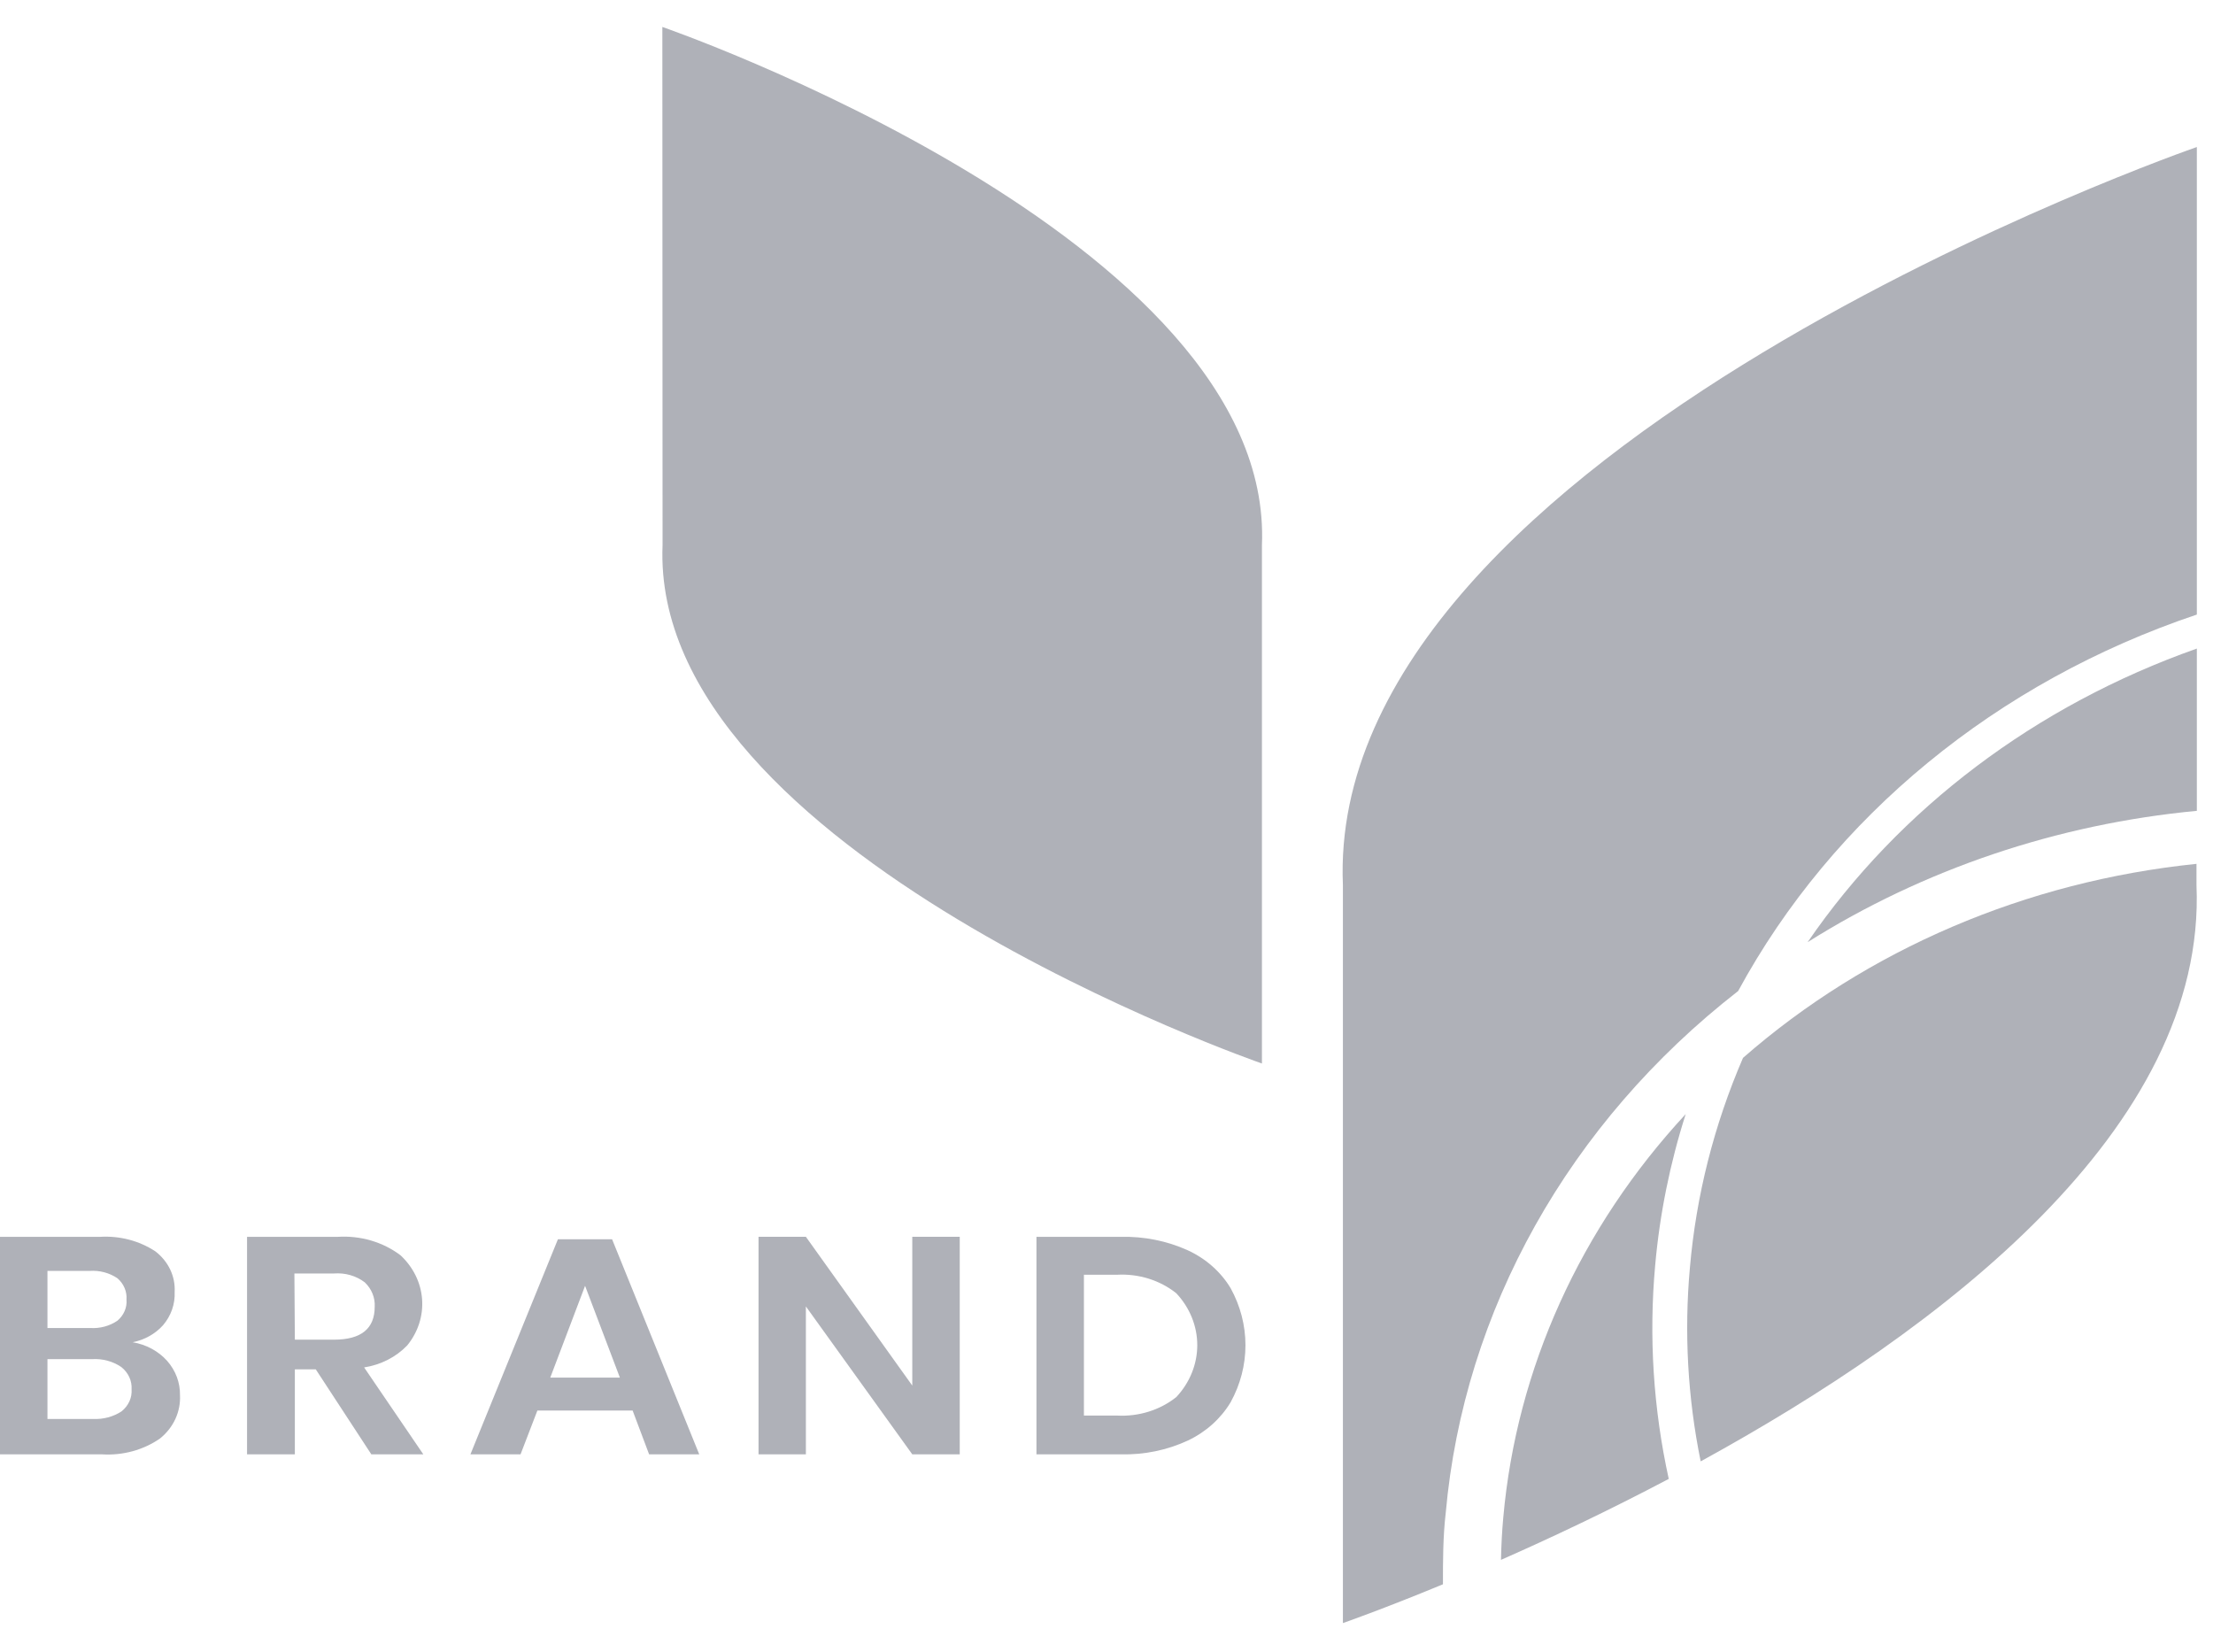
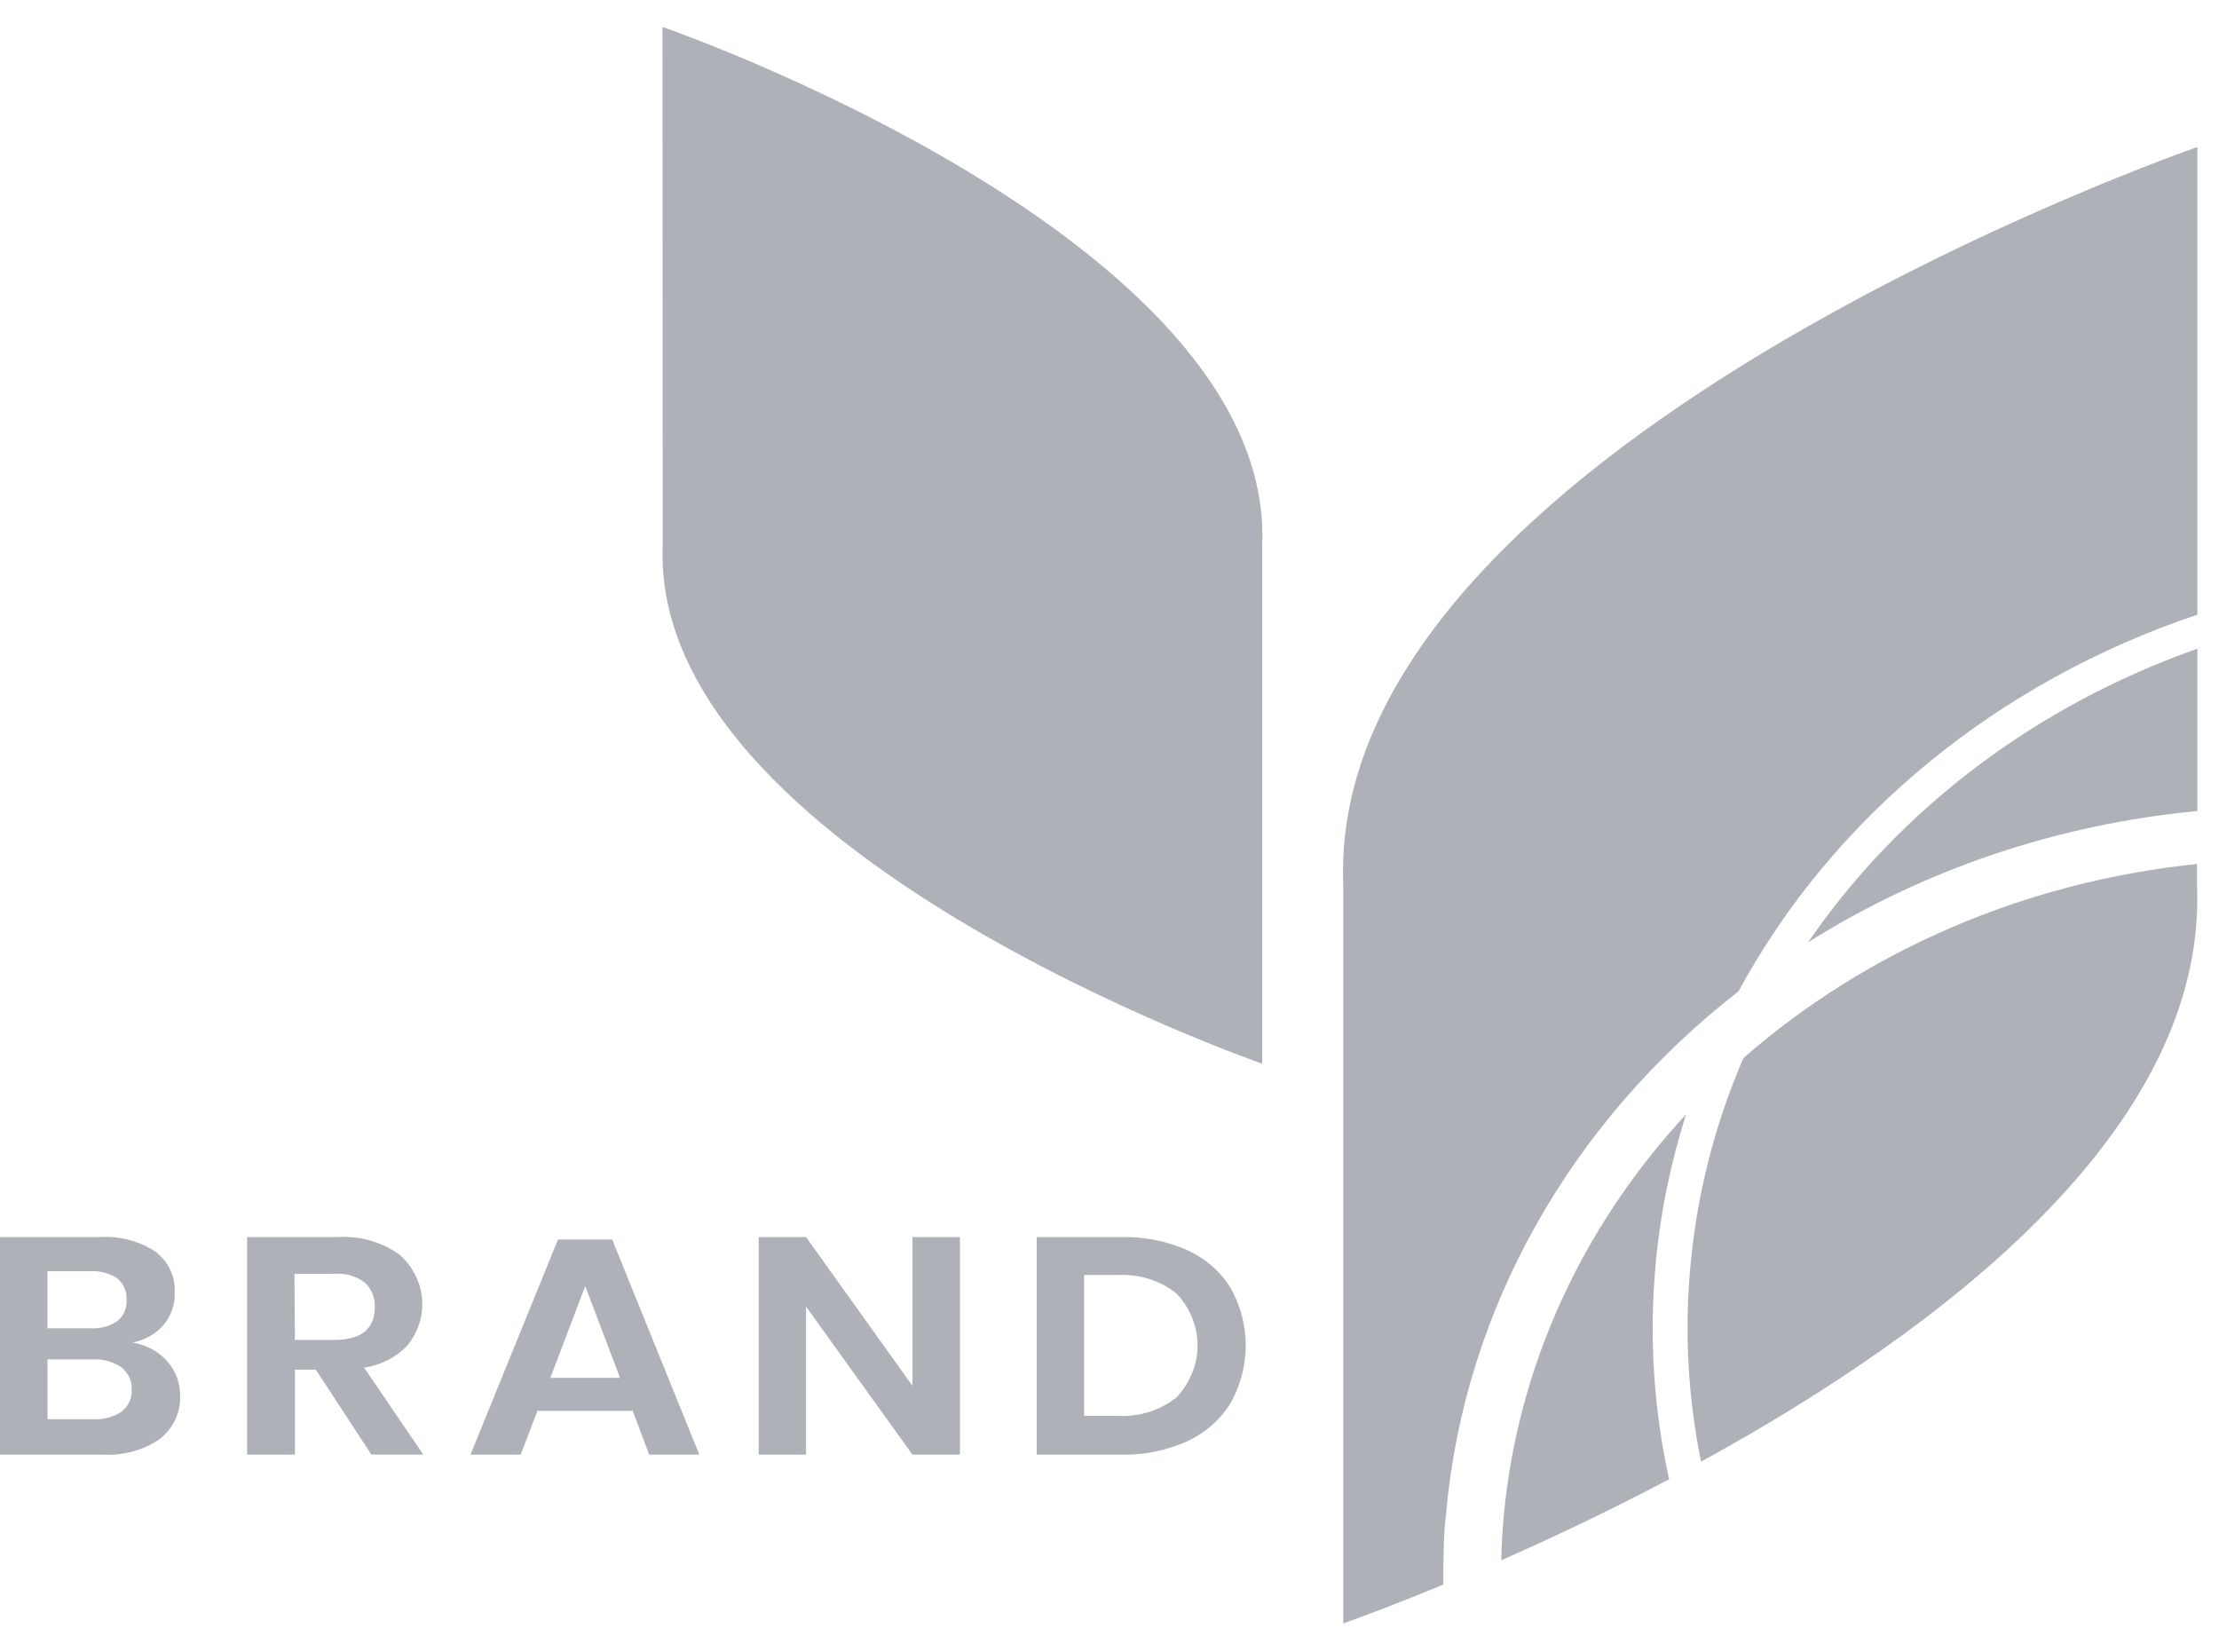
- <svg xmlns="http://www.w3.org/2000/svg" width="63" height="47" viewBox="0 0 63 47" fill="none">
-   <path d="M4.757 38.735C5.001 39.011 5.13 39.357 5.124 39.712C5.136 39.944 5.091 40.175 4.993 40.389C4.895 40.602 4.745 40.793 4.555 40.946C4.082 41.274 3.496 41.434 2.904 41.397H0V35.206H2.844C3.406 35.171 3.963 35.317 4.42 35.617C4.604 35.758 4.749 35.935 4.845 36.136C4.941 36.338 4.984 36.556 4.972 36.775C4.988 37.117 4.871 37.453 4.641 37.722C4.421 37.968 4.116 38.139 3.776 38.206C4.161 38.27 4.509 38.458 4.757 38.735ZM1.351 37.801H2.567C2.843 37.819 3.117 37.746 3.34 37.595C3.431 37.519 3.502 37.425 3.547 37.32C3.593 37.215 3.611 37.102 3.601 36.99C3.609 36.878 3.591 36.766 3.546 36.661C3.502 36.556 3.432 36.462 3.343 36.385C3.114 36.229 2.831 36.155 2.547 36.176H1.351V37.801ZM3.459 40.175C3.556 40.097 3.633 40 3.683 39.891C3.733 39.782 3.754 39.664 3.746 39.546C3.753 39.426 3.731 39.307 3.68 39.197C3.629 39.087 3.551 38.989 3.452 38.911C3.214 38.749 2.922 38.67 2.626 38.687H1.351V40.39H2.643C2.933 40.405 3.221 40.329 3.459 40.175Z" fill="#AFB1B8" />
-   <path d="M10.571 41.397L8.989 38.977H8.394V41.397H7.033V35.206H9.61C10.259 35.164 10.901 35.352 11.403 35.732C11.764 36.068 11.981 36.511 12.016 36.98C12.051 37.45 11.902 37.916 11.595 38.294C11.277 38.627 10.843 38.849 10.366 38.923L12.051 41.397H10.571ZM8.394 38.133H9.507C10.28 38.133 10.667 37.821 10.667 37.196C10.675 37.068 10.653 36.94 10.604 36.821C10.556 36.701 10.48 36.592 10.383 36.5C10.138 36.314 9.824 36.224 9.507 36.249H8.381L8.394 38.133Z" fill="#AFB1B8" />
-   <path d="M18.01 40.151H15.298L14.819 41.397H13.392L15.883 35.275H17.425L19.906 41.397H18.479L18.01 40.151ZM17.647 39.213L16.656 36.6L15.665 39.213H17.647Z" fill="#AFB1B8" />
-   <path d="M27.322 41.397H25.971L22.942 37.187V41.397H21.594V35.205H22.942L25.971 39.44V35.205H27.322V41.397Z" fill="#AFB1B8" />
-   <path d="M35.033 39.915C34.753 40.382 34.328 40.763 33.81 41.007C33.222 41.279 32.569 41.413 31.911 41.397H29.506V35.206H31.911C32.568 35.19 33.22 35.321 33.81 35.587C34.328 35.825 34.754 36.202 35.033 36.666C35.311 37.17 35.456 37.726 35.456 38.291C35.456 38.855 35.311 39.411 35.033 39.915ZM33.487 39.767C33.872 39.355 34.084 38.831 34.084 38.289C34.084 37.747 33.872 37.223 33.487 36.812C33.02 36.439 32.413 36.25 31.795 36.285H30.857V40.293H31.795C32.413 40.328 33.02 40.139 33.487 39.767Z" fill="#AFB1B8" />
-   <path d="M18.856 0.767C18.856 0.767 36.294 6.795 35.925 15.518V30.272C35.925 30.272 18.499 24.241 18.862 15.518L18.856 0.767Z" fill="#AFB1B8" />
-   <path d="M51.46 26.818C54.754 24.743 58.563 23.457 62.54 23.08V18.461C57.958 20.078 54.071 23.01 51.46 26.818Z" fill="#AFB1B8" />
-   <path d="M49.482 28.209C52.177 23.24 56.85 19.405 62.54 17.493V4.185C62.54 4.185 37.705 12.772 38.23 25.194V46.2C38.23 46.2 39.337 45.816 41.078 45.096C41.078 44.425 41.078 43.747 41.157 43.067C41.671 37.3 44.665 31.956 49.482 28.209Z" fill="#AFB1B8" />
-   <path d="M47.12 36.013C47.25 34.556 47.541 33.115 47.989 31.712C44.99 34.947 43.173 38.961 42.796 43.191C42.759 43.59 42.739 43.989 42.73 44.401C44.14 43.78 45.782 43.006 47.506 42.096C47.066 40.095 46.936 38.047 47.12 36.013Z" fill="#AFB1B8" />
-   <path d="M48.108 36.089C47.942 37.929 48.045 39.781 48.415 41.597C55.2 37.879 62.824 32.136 62.53 25.194V24.589C57.682 25.086 53.147 27.026 49.62 30.112C48.795 32.024 48.285 34.039 48.108 36.089Z" fill="#AFB1B8" />
+ <svg xmlns="http://www.w3.org/2000/svg" version="1.1" width="43" height="32" viewBox="0 0 43 32">
+   <path fill="#afb1b8" d="M3.239 26.373c0.166 0.188 0.254 0.424 0.25 0.665 0.008 0.158-0.022 0.315-0.089 0.46s-0.169 0.275-0.298 0.38c-0.322 0.223-0.722 0.332-1.125 0.307h-1.977v-4.215h1.937c0.382-0.023 0.761 0.076 1.073 0.28 0.125 0.096 0.224 0.217 0.289 0.354s0.095 0.286 0.086 0.435c0.011 0.233-0.068 0.461-0.225 0.645-0.15 0.168-0.358 0.284-0.589 0.329 0.262 0.044 0.499 0.172 0.668 0.36zM0.92 25.737h0.828c0.188 0.013 0.375-0.037 0.526-0.14 0.062-0.052 0.111-0.116 0.141-0.187s0.043-0.148 0.036-0.225c0.006-0.076-0.007-0.153-0.037-0.224s-0.078-0.135-0.138-0.188c-0.156-0.106-0.349-0.156-0.542-0.142h-0.814v1.106zM2.355 27.353c0.066-0.053 0.119-0.119 0.153-0.193s0.049-0.155 0.043-0.235c0.005-0.081-0.010-0.163-0.045-0.238s-0.088-0.142-0.155-0.195c-0.162-0.11-0.361-0.164-0.562-0.152h-0.868v1.159h0.879c0.198 0.011 0.394-0.041 0.556-0.146z" />
+   <path fill="#afb1b8" d="M7.197 28.185l-1.077-1.647h-0.405v1.647h-0.927v-4.215h1.754c0.442-0.028 0.879 0.1 1.221 0.358 0.245 0.229 0.393 0.53 0.417 0.85s-0.078 0.637-0.287 0.894c-0.216 0.227-0.512 0.378-0.837 0.428l1.147 1.684h-1.008zM5.715 25.963h0.758c0.526 0 0.789-0.213 0.789-0.638 0.005-0.087-0.009-0.174-0.042-0.255s-0.085-0.156-0.151-0.218c-0.166-0.127-0.38-0.188-0.596-0.171h-0.767l0.009 1.283z" />
+   <path fill="#afb1b8" d="M12.262 27.337h-1.847l-0.326 0.848h-0.972l1.696-4.168h1.050l1.689 4.168h-0.972l-0.319-0.848zM12.015 26.698l-0.675-1.779-0.675 1.779h1.349z" />
+   <path fill="#afb1b8" d="M18.602 28.185h-0.92l-2.062-2.867v2.867h-0.918v-4.215h0.918l2.062 2.883v-2.883h0.92v4.215z" />
+   <path fill="#afb1b8" d="M23.852 27.176c-0.19 0.318-0.48 0.577-0.832 0.743-0.4 0.185-0.845 0.276-1.293 0.266h-1.637v-4.215h1.637c0.448-0.011 0.891 0.078 1.293 0.259 0.352 0.163 0.642 0.419 0.832 0.735 0.189 0.343 0.288 0.722 0.288 1.106s-0.099 0.763-0.288 1.106zM22.799 27.075c0.263-0.28 0.407-0.637 0.407-1.006s-0.144-0.726-0.407-1.006c-0.317-0.254-0.731-0.382-1.152-0.358h-0.639v2.729h0.639c0.42 0.024 0.834-0.105 1.152-0.358z" />
+   <path fill="#afb1b8" d="M12.838 0.522c0 0 11.873 4.104 11.621 10.043v10.045c0 0-11.864-4.106-11.617-10.045l-0.005-10.043z" />
+   <path fill="#afb1b8" d="M35.037 18.259c2.242-1.413 4.836-2.288 7.544-2.545v-3.145c-3.12 1.101-5.766 3.097-7.544 5.69z" />
+   <path fill="#afb1b8" d="M33.69 19.206c1.835-3.384 5.017-5.995 8.891-7.296v-9.061c0 0-16.909 5.846-16.551 14.304v14.302c0 0 0.753-0.262 1.939-0.752 0-0.457 0-0.918 0.054-1.382 0.35-3.926 2.389-7.565 5.668-10.115z" />
+   <path fill="#afb1b8" d="M32.081 24.52c0.089-0.992 0.287-1.973 0.592-2.928-2.042 2.203-3.278 4.936-3.536 7.815-0.025 0.272-0.038 0.544-0.045 0.824 0.96-0.422 2.078-0.949 3.252-1.569-0.3-1.362-0.388-2.756-0.263-4.141z" />
+   <path fill="#afb1b8" d="M32.754 24.571c-0.113 1.253-0.042 2.514 0.209 3.75 4.62-2.531 9.811-6.442 9.611-11.168v-0.412c-3.301 0.338-6.389 1.659-8.79 3.76-0.562 1.302-0.909 2.674-1.030 4.069z" />
</svg>
